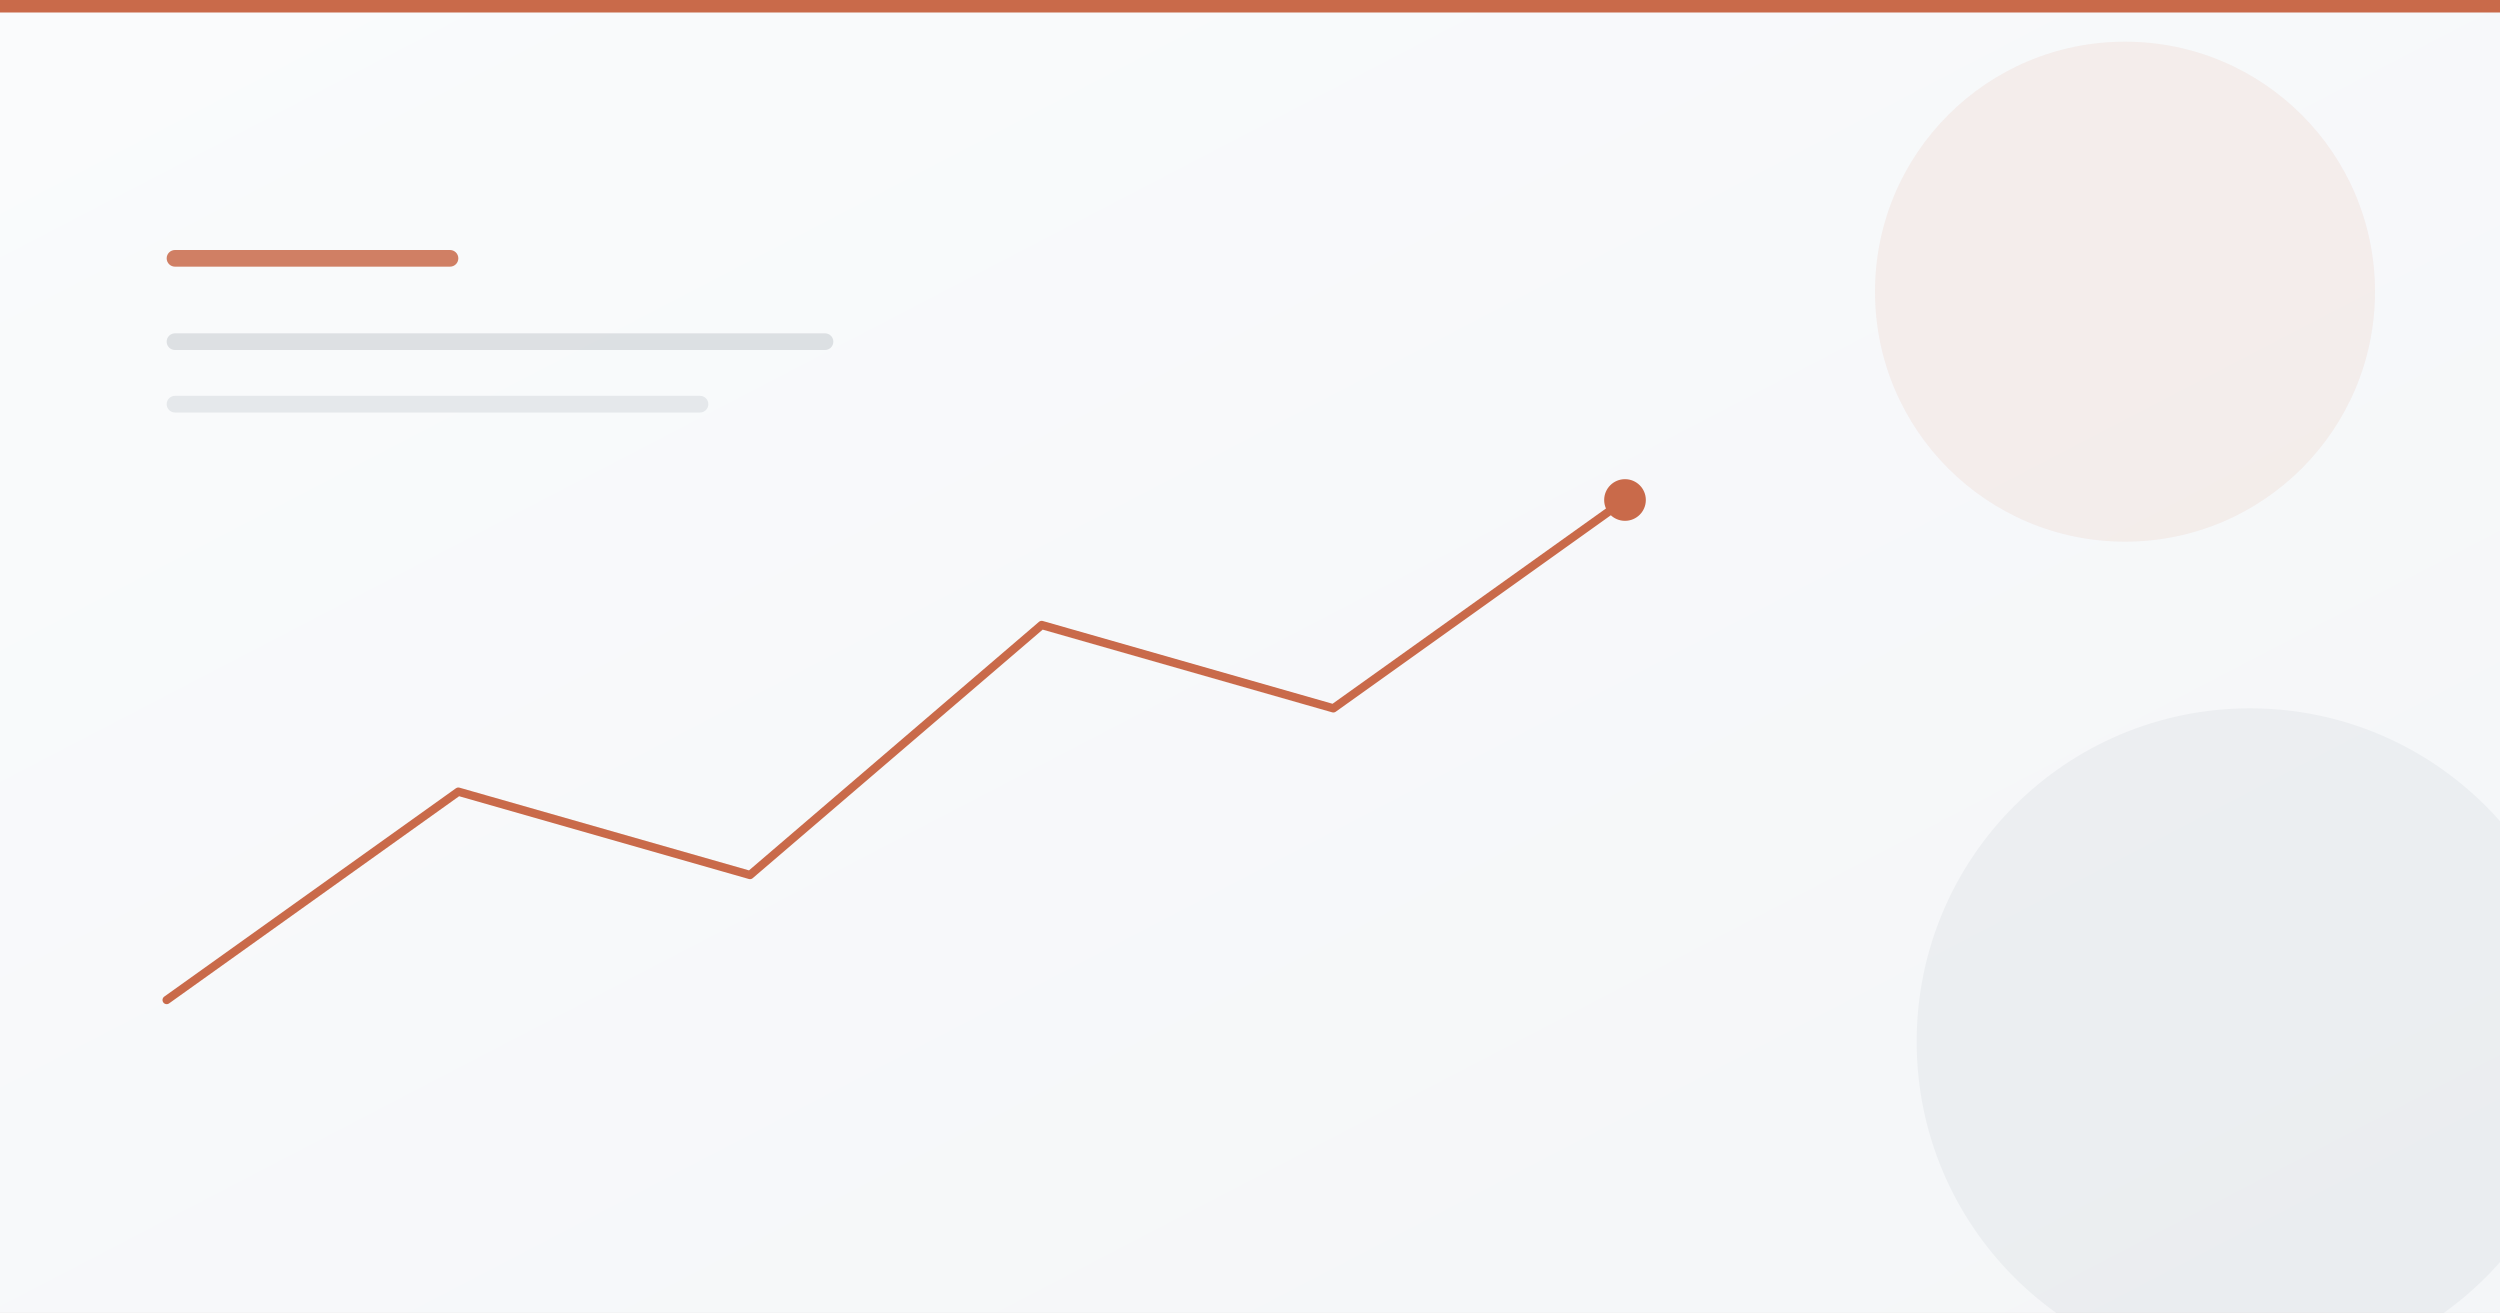
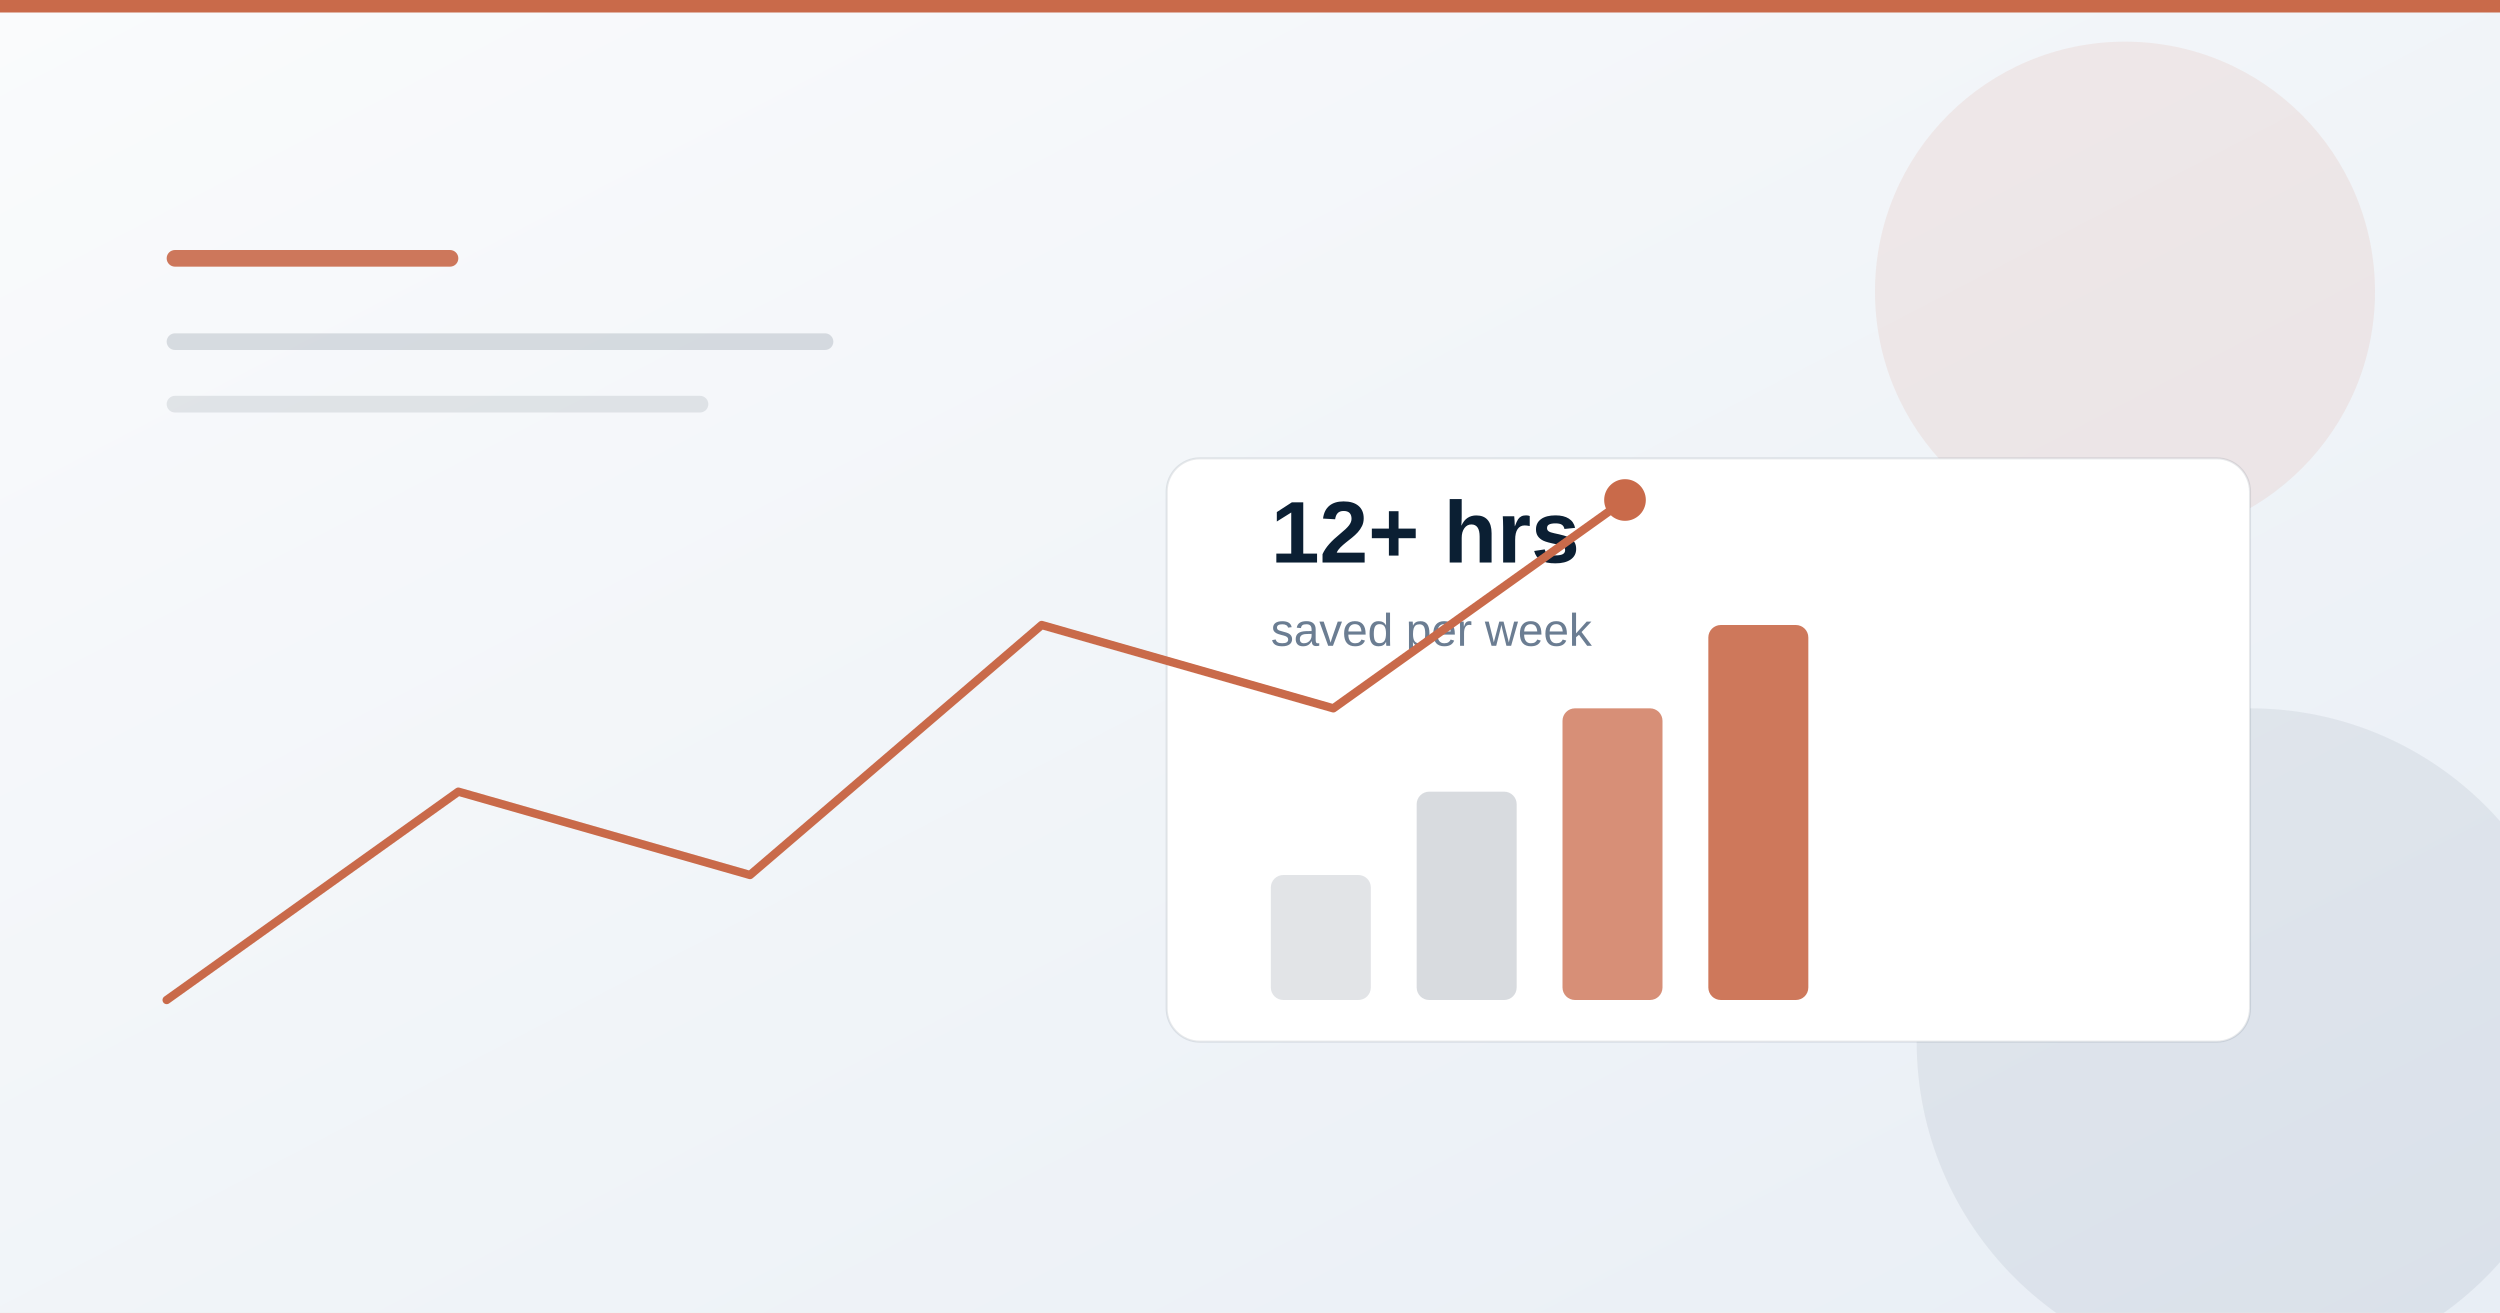
<svg xmlns="http://www.w3.org/2000/svg" width="1200" height="630" viewBox="0 0 1200 630" role="img" aria-label="">
  <defs>
    <linearGradient id="roi-bg" x1="0" y1="0" x2="1" y2="1">
      <stop offset="0%" stop-color="#FAFBFC" />
-       <stop offset="100%" stop-color="#F4F6F8" />
+       <stop offset="100%" stop-color="#E8EEF5" />
    </linearGradient>
  </defs>
  <rect width="1200" height="630" fill="url(#roi-bg)" />
  <rect x="0" y="0" width="1200" height="6" fill="#C96A4A" />
-   <circle cx="1020" cy="140" r="120" fill="#C96A4A" fill-opacity="0.08" />
-   <circle cx="1080" cy="500" r="160" fill="#0B1F33" fill-opacity="0.04" />
-   <rect x="80" y="120" width="140" height="8" rx="4" fill="#C96A4A" fill-opacity="0.85" />
-   <rect x="80" y="160" width="320" height="8" rx="4" fill="#0B1F33" fill-opacity="0.12" />
-   <rect x="80" y="190" width="260" height="8" rx="4" fill="#0B1F33" fill-opacity="0.08" />
+   <circle cx="1020" cy="140" r="120" fill="#C96A4A" fill-opacity="0.1" />
+   <circle cx="1080" cy="500" r="160" fill="#0B1F33" fill-opacity="0.06" />
+   <rect x="80" y="120" width="140" height="8" rx="4" fill="#C96A4A" fill-opacity="0.9" />
+   <rect x="80" y="160" width="320" height="8" rx="4" fill="#0B1F33" fill-opacity="0.14" />
+   <rect x="80" y="190" width="260" height="8" rx="4" fill="#0B1F33" fill-opacity="0.1" />
+   <rect x="560" y="220" width="520" height="280" rx="16" fill="#FFFFFF" stroke="#0B1F33" stroke-opacity="0.1" />
+   <rect x="610" y="420" width="48" height="60" rx="6" fill="#0B1F33" fill-opacity="0.12" />
+   <rect x="680" y="380" width="48" height="100" rx="6" fill="#0B1F33" fill-opacity="0.16" />
+   <rect x="750" y="340" width="48" height="140" rx="6" fill="#C96A4A" fill-opacity="0.75" />
+   <rect x="820" y="300" width="48" height="180" rx="6" fill="#C96A4A" fill-opacity="0.9" />
+   <text x="610" y="270" font-family="IBM Plex Sans, Helvetica Neue, Arial, sans-serif" font-size="42" font-weight="600" fill="#0B1F33">12+ hrs</text>
+   <text x="610" y="310" font-family="IBM Plex Sans, Helvetica Neue, Arial, sans-serif" font-size="22" fill="#6B7D92">saved per week</text>
  <polyline points="80,480 220,380 360,420 500,300 640,340 780,240" fill="none" stroke="#C96A4A" stroke-width="4" stroke-linecap="round" stroke-linejoin="round" />
  <circle cx="780" cy="240" r="10" fill="#C96A4A" />
</svg>
